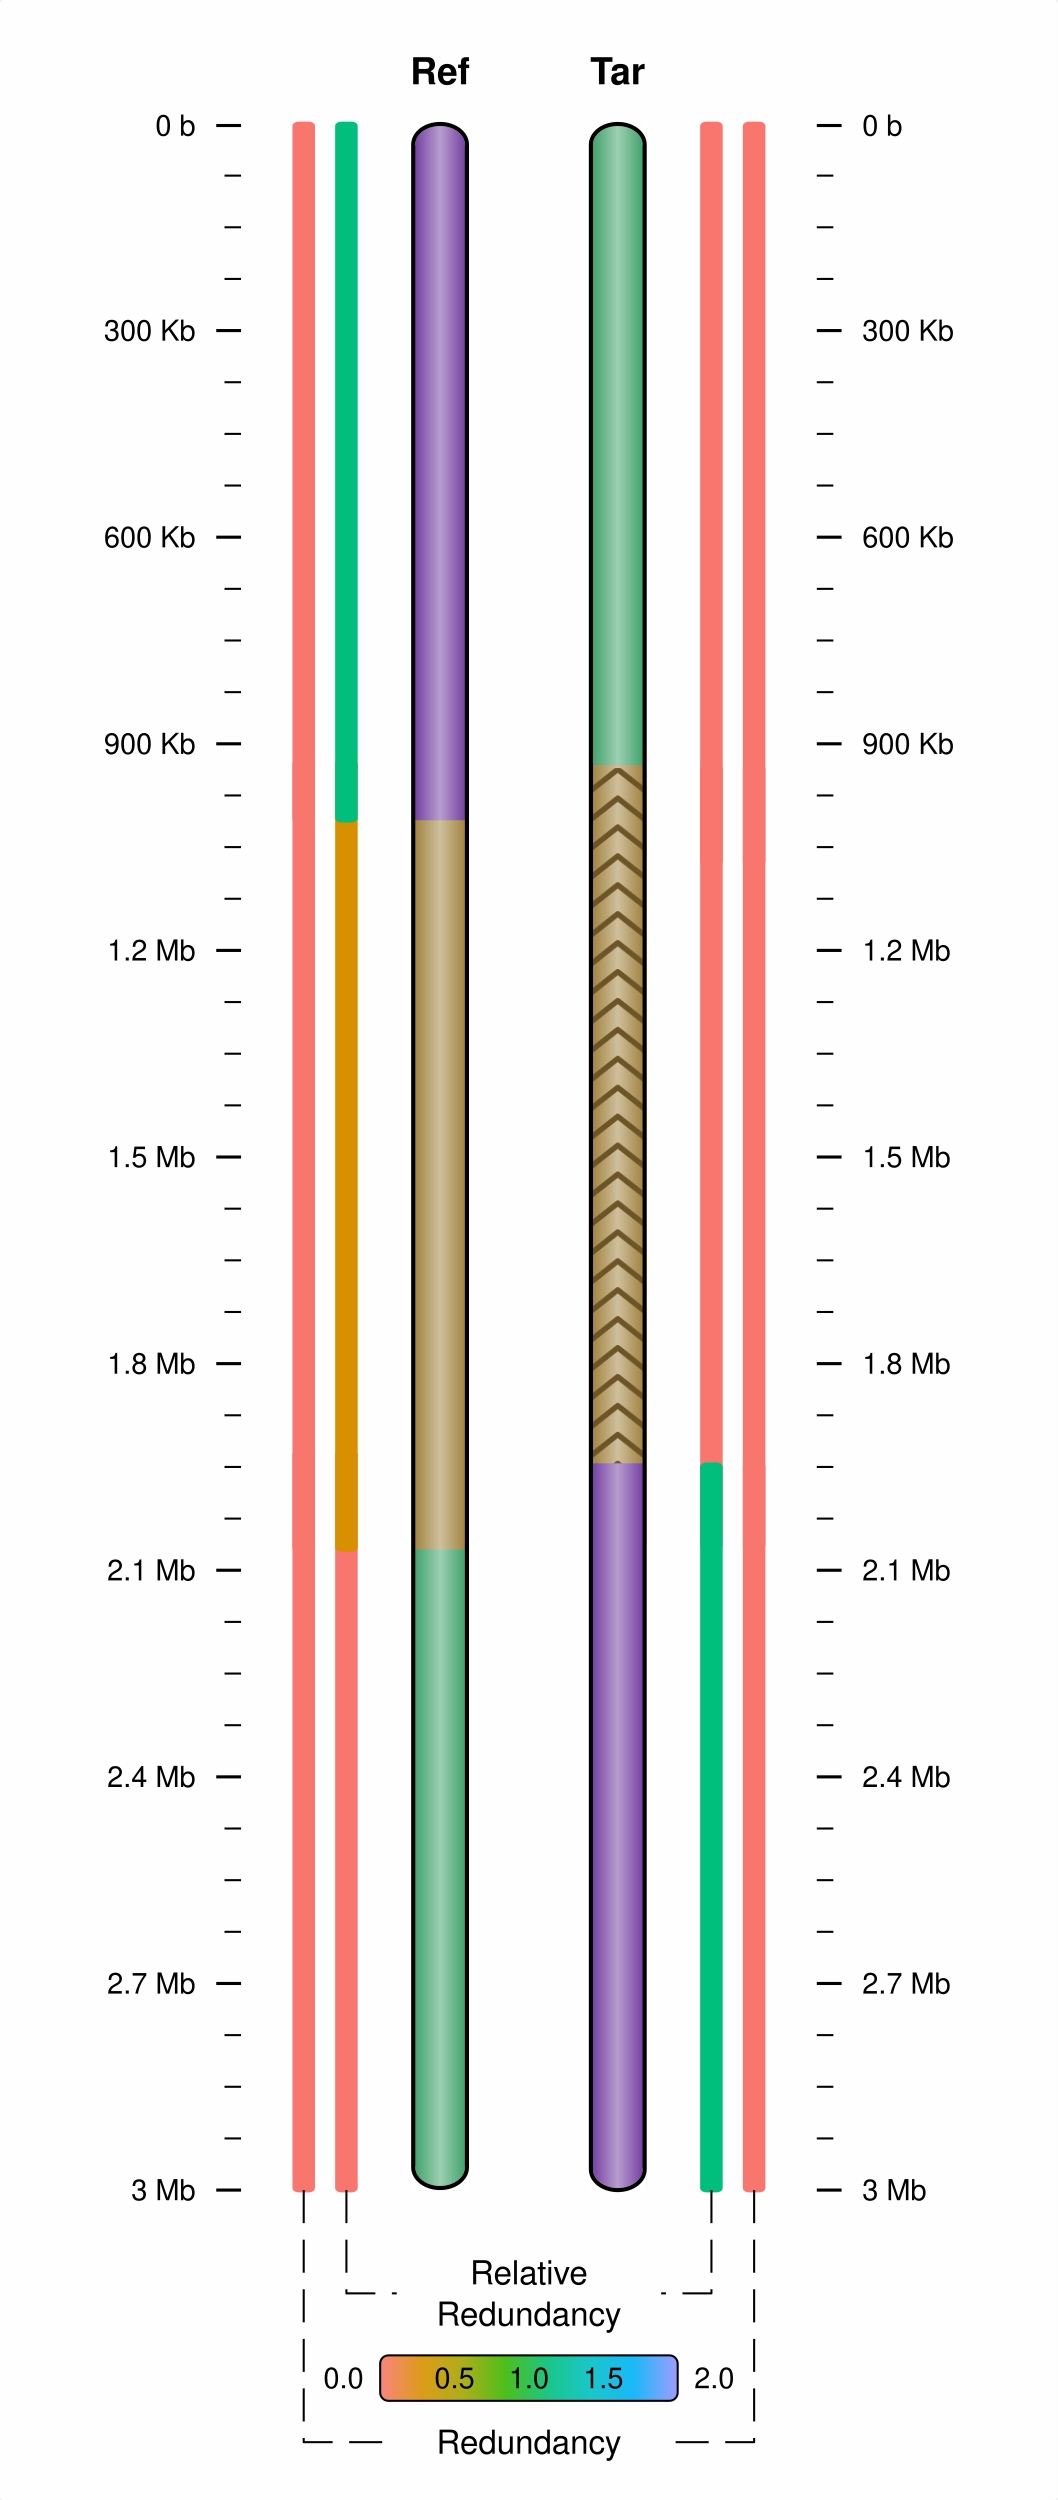
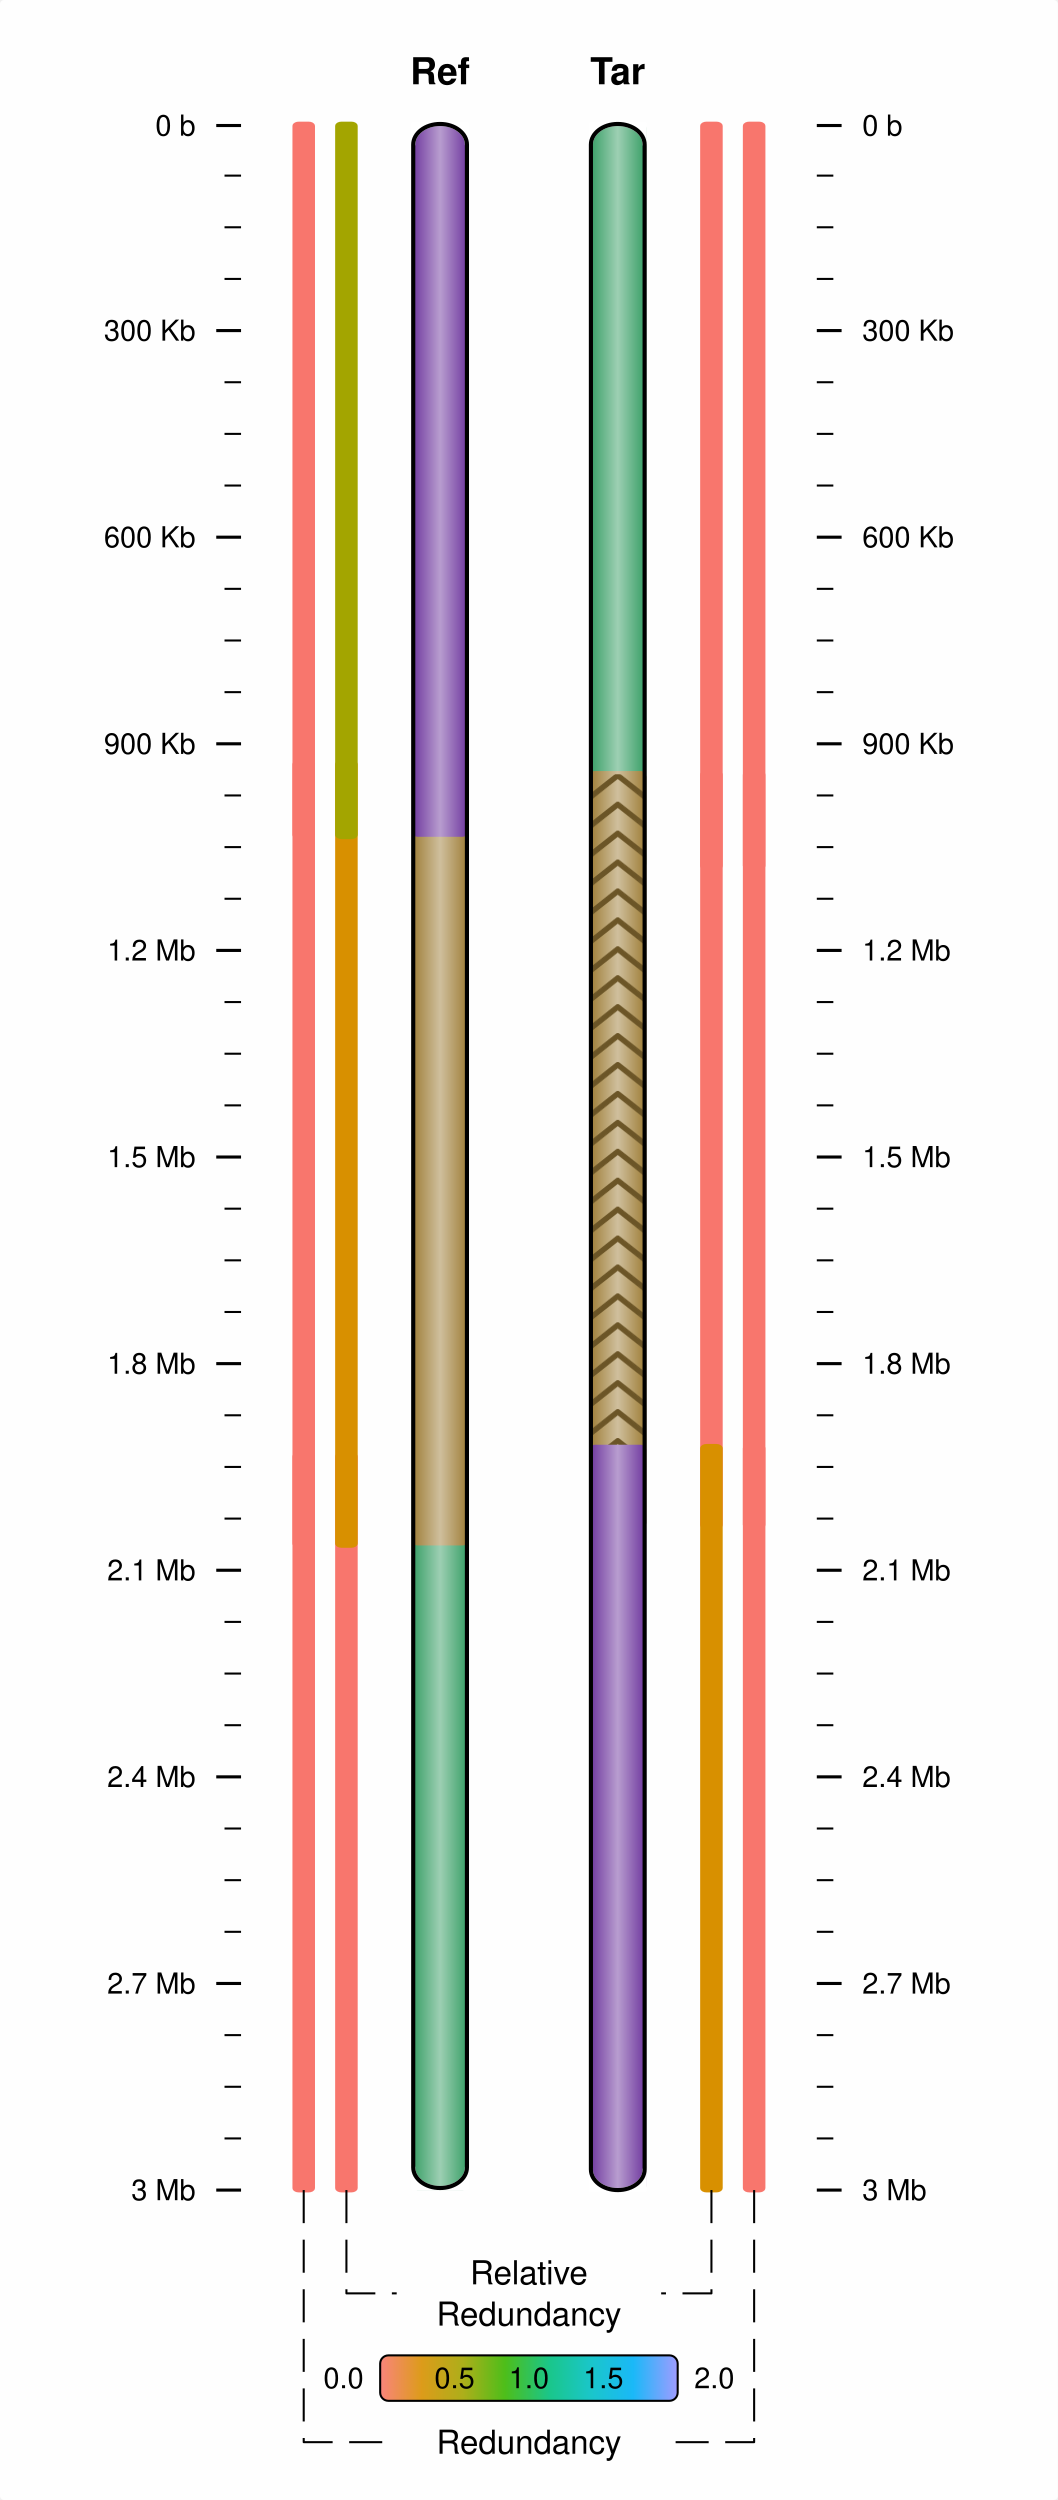
<svg xmlns="http://www.w3.org/2000/svg" viewBox="0 0 256 605">
  <rect x="0" y="0" width="256" height="605" rx="1" ry="1" fill="white" fill-opacity="0.9" stroke="white" stroke-width="0" stroke-opacity="1" />
  <line id="52.33332830.37500058.33332830.375000" x1="52.333" y1="30.375" x2="58.333" y2="30.375" stroke-width="0.75" stroke="black" />
  <text id="47.33332832.825001" x="47.333" y="32.825" dominant-baseline="" baseline-shift="" alignment-baseline="" font-size="7px" font-weight="normal" font-family="Helvetica,Arial" font-variant="normal" text-anchor="end" text-align="start" line-height="125%%">
0 b</text>
  <line id="54.33332842.50000058.33332842.500000" x1="54.333" y1="42.5" x2="58.333" y2="42.5" stroke-width="0.5" stroke="black" />
  <line id="54.33332855.00000058.33332855.000000" x1="54.333" y1="55" x2="58.333" y2="55" stroke-width="0.5" stroke="black" />
  <line id="54.33332867.50000058.33332867.500000" x1="54.333" y1="67.5" x2="58.333" y2="67.5" stroke-width="0.5" stroke="black" />
  <line id="52.33332880.00000058.33332880.000000" x1="52.333" y1="80" x2="58.333" y2="80" stroke-width="0.75" stroke="black" />
  <text id="47.33332882.449997" x="47.333" y="82.45" dominant-baseline="" baseline-shift="" alignment-baseline="" font-size="7px" font-weight="normal" font-family="Helvetica,Arial" font-variant="normal" text-anchor="end" text-align="start" line-height="125%%">
300 Kb</text>
  <line id="54.33332892.50000058.33332892.500000" x1="54.333" y1="92.5" x2="58.333" y2="92.5" stroke-width="0.5" stroke="black" />
  <line id="54.333328105.00000058.333328105.000000" x1="54.333" y1="105" x2="58.333" y2="105" stroke-width="0.5" stroke="black" />
  <line id="54.333328117.50000058.333328117.500000" x1="54.333" y1="117.5" x2="58.333" y2="117.5" stroke-width="0.5" stroke="black" />
  <line id="52.333328130.00000058.333328130.000000" x1="52.333" y1="130" x2="58.333" y2="130" stroke-width="0.75" stroke="black" />
  <text id="47.333328132.449997" x="47.333" y="132.45" dominant-baseline="" baseline-shift="" alignment-baseline="" font-size="7px" font-weight="normal" font-family="Helvetica,Arial" font-variant="normal" text-anchor="end" text-align="start" line-height="125%%">
600 Kb</text>
  <line id="54.333328142.50000058.333328142.500000" x1="54.333" y1="142.5" x2="58.333" y2="142.5" stroke-width="0.5" stroke="black" />
  <line id="54.333328155.00000058.333328155.000000" x1="54.333" y1="155" x2="58.333" y2="155" stroke-width="0.5" stroke="black" />
  <line id="54.333328167.50000058.333328167.500000" x1="54.333" y1="167.5" x2="58.333" y2="167.5" stroke-width="0.5" stroke="black" />
  <line id="52.333328180.00000058.333328180.000000" x1="52.333" y1="180" x2="58.333" y2="180" stroke-width="0.75" stroke="black" />
  <text id="47.333328182.449997" x="47.333" y="182.45" dominant-baseline="" baseline-shift="" alignment-baseline="" font-size="7px" font-weight="normal" font-family="Helvetica,Arial" font-variant="normal" text-anchor="end" text-align="start" line-height="125%%">
900 Kb</text>
  <line id="54.333328192.50000058.333328192.500000" x1="54.333" y1="192.5" x2="58.333" y2="192.5" stroke-width="0.5" stroke="black" />
  <line id="54.333328205.00000058.333328205.000000" x1="54.333" y1="205" x2="58.333" y2="205" stroke-width="0.5" stroke="black" />
  <line id="54.333328217.50000058.333328217.500000" x1="54.333" y1="217.5" x2="58.333" y2="217.5" stroke-width="0.5" stroke="black" />
  <line id="52.333328230.00000058.333328230.000000" x1="52.333" y1="230" x2="58.333" y2="230" stroke-width="0.75" stroke="black" />
  <text id="47.333328232.449997" x="47.333" y="232.45" dominant-baseline="" baseline-shift="" alignment-baseline="" font-size="7px" font-weight="normal" font-family="Helvetica,Arial" font-variant="normal" text-anchor="end" text-align="start" line-height="125%%">
1.2 Mb</text>
  <line id="54.333328242.50000058.333328242.500000" x1="54.333" y1="242.5" x2="58.333" y2="242.5" stroke-width="0.5" stroke="black" />
  <line id="54.333328255.00000058.333328255.000000" x1="54.333" y1="255" x2="58.333" y2="255" stroke-width="0.5" stroke="black" />
  <line id="54.333328267.50000058.333328267.500000" x1="54.333" y1="267.5" x2="58.333" y2="267.5" stroke-width="0.5" stroke="black" />
  <line id="52.333328280.00000058.333328280.000000" x1="52.333" y1="280" x2="58.333" y2="280" stroke-width="0.75" stroke="black" />
  <text id="47.333328282.450012" x="47.333" y="282.45" dominant-baseline="" baseline-shift="" alignment-baseline="" font-size="7px" font-weight="normal" font-family="Helvetica,Arial" font-variant="normal" text-anchor="end" text-align="start" line-height="125%%">
1.5 Mb</text>
  <line id="54.333328292.50000058.333328292.500000" x1="54.333" y1="292.5" x2="58.333" y2="292.5" stroke-width="0.5" stroke="black" />
  <line id="54.333328305.00000058.333328305.000000" x1="54.333" y1="305" x2="58.333" y2="305" stroke-width="0.5" stroke="black" />
  <line id="54.333328317.50000058.333328317.500000" x1="54.333" y1="317.5" x2="58.333" y2="317.5" stroke-width="0.5" stroke="black" />
  <line id="52.333328330.00000058.333328330.000000" x1="52.333" y1="330" x2="58.333" y2="330" stroke-width="0.75" stroke="black" />
  <text id="47.333328332.450012" x="47.333" y="332.45" dominant-baseline="" baseline-shift="" alignment-baseline="" font-size="7px" font-weight="normal" font-family="Helvetica,Arial" font-variant="normal" text-anchor="end" text-align="start" line-height="125%%">
1.8 Mb</text>
  <line id="54.333328342.50000058.333328342.500000" x1="54.333" y1="342.5" x2="58.333" y2="342.5" stroke-width="0.5" stroke="black" />
  <line id="54.333328355.00000058.333328355.000000" x1="54.333" y1="355" x2="58.333" y2="355" stroke-width="0.5" stroke="black" />
  <line id="54.333328367.50000058.333328367.500000" x1="54.333" y1="367.5" x2="58.333" y2="367.5" stroke-width="0.5" stroke="black" />
  <line id="52.333328380.00000058.333328380.000000" x1="52.333" y1="380" x2="58.333" y2="380" stroke-width="0.75" stroke="black" />
  <text id="47.333328382.450012" x="47.333" y="382.45" dominant-baseline="" baseline-shift="" alignment-baseline="" font-size="7px" font-weight="normal" font-family="Helvetica,Arial" font-variant="normal" text-anchor="end" text-align="start" line-height="125%%">
2.1 Mb</text>
  <line id="54.333328392.50000058.333328392.500000" x1="54.333" y1="392.5" x2="58.333" y2="392.5" stroke-width="0.5" stroke="black" />
  <line id="54.333328405.00000058.333328405.000000" x1="54.333" y1="405" x2="58.333" y2="405" stroke-width="0.5" stroke="black" />
  <line id="54.333328417.50000058.333328417.500000" x1="54.333" y1="417.5" x2="58.333" y2="417.5" stroke-width="0.5" stroke="black" />
  <line id="52.333328430.00000058.333328430.000000" x1="52.333" y1="430" x2="58.333" y2="430" stroke-width="0.75" stroke="black" />
  <text id="47.333328432.450012" x="47.333" y="432.45" dominant-baseline="" baseline-shift="" alignment-baseline="" font-size="7px" font-weight="normal" font-family="Helvetica,Arial" font-variant="normal" text-anchor="end" text-align="start" line-height="125%%">
2.4 Mb</text>
  <line id="54.333328442.50000058.333328442.500000" x1="54.333" y1="442.5" x2="58.333" y2="442.5" stroke-width="0.5" stroke="black" />
  <line id="54.333328455.00000058.333328455.000000" x1="54.333" y1="455" x2="58.333" y2="455" stroke-width="0.5" stroke="black" />
  <line id="54.333328467.50000058.333328467.500000" x1="54.333" y1="467.5" x2="58.333" y2="467.5" stroke-width="0.5" stroke="black" />
  <line id="52.333328480.00000058.333328480.000000" x1="52.333" y1="480" x2="58.333" y2="480" stroke-width="0.75" stroke="black" />
  <text id="47.333328482.450012" x="47.333" y="482.45" dominant-baseline="" baseline-shift="" alignment-baseline="" font-size="7px" font-weight="normal" font-family="Helvetica,Arial" font-variant="normal" text-anchor="end" text-align="start" line-height="125%%">
2.7 Mb</text>
  <line id="54.333328492.50000058.333328492.500000" x1="54.333" y1="492.5" x2="58.333" y2="492.5" stroke-width="0.5" stroke="black" />
  <line id="54.333328505.00000058.333328505.000000" x1="54.333" y1="505" x2="58.333" y2="505" stroke-width="0.5" stroke="black" />
  <line id="54.333328517.50000058.333328517.500000" x1="54.333" y1="517.5" x2="58.333" y2="517.5" stroke-width="0.5" stroke="black" />
  <line id="52.333328530.00000058.333328530.000000" x1="52.333" y1="530" x2="58.333" y2="530" stroke-width="0.75" stroke="black" />
  <text id="47.333328532.450012" x="47.333" y="532.45" dominant-baseline="" baseline-shift="" alignment-baseline="" font-size="7px" font-weight="normal" font-family="Helvetica,Arial" font-variant="normal" text-anchor="end" text-align="start" line-height="125%%">
3 Mb</text>
  <line id="203.66667230.375000197.66667230.375000" x1="203.667" y1="30.375" x2="197.667" y2="30.375" stroke-width="0.75" stroke="black" />
  <text id="208.66667232.825001" x="208.667" y="32.825" dominant-baseline="" baseline-shift="" alignment-baseline="" font-size="7px" font-weight="normal" font-family="Helvetica,Arial" font-variant="normal" text-anchor="start" text-align="start" line-height="125%%">
0 b</text>
  <line id="201.66667242.500000197.66667242.500000" x1="201.667" y1="42.5" x2="197.667" y2="42.5" stroke-width="0.5" stroke="black" />
  <line id="201.66667255.000000197.66667255.000000" x1="201.667" y1="55" x2="197.667" y2="55" stroke-width="0.5" stroke="black" />
  <line id="201.66667267.500000197.66667267.500000" x1="201.667" y1="67.5" x2="197.667" y2="67.5" stroke-width="0.5" stroke="black" />
  <line id="203.66667280.000000197.66667280.000000" x1="203.667" y1="80" x2="197.667" y2="80" stroke-width="0.75" stroke="black" />
  <text id="208.66667282.449997" x="208.667" y="82.45" dominant-baseline="" baseline-shift="" alignment-baseline="" font-size="7px" font-weight="normal" font-family="Helvetica,Arial" font-variant="normal" text-anchor="start" text-align="start" line-height="125%%">
300 Kb</text>
  <line id="201.66667292.500000197.66667292.500000" x1="201.667" y1="92.5" x2="197.667" y2="92.5" stroke-width="0.5" stroke="black" />
  <line id="201.666672105.000000197.666672105.000000" x1="201.667" y1="105" x2="197.667" y2="105" stroke-width="0.5" stroke="black" />
  <line id="201.666672117.500000197.666672117.500000" x1="201.667" y1="117.5" x2="197.667" y2="117.5" stroke-width="0.5" stroke="black" />
  <line id="203.666672130.000000197.666672130.000000" x1="203.667" y1="130" x2="197.667" y2="130" stroke-width="0.75" stroke="black" />
  <text id="208.666672132.449997" x="208.667" y="132.45" dominant-baseline="" baseline-shift="" alignment-baseline="" font-size="7px" font-weight="normal" font-family="Helvetica,Arial" font-variant="normal" text-anchor="start" text-align="start" line-height="125%%">
600 Kb</text>
  <line id="201.666672142.500000197.666672142.500000" x1="201.667" y1="142.5" x2="197.667" y2="142.5" stroke-width="0.5" stroke="black" />
  <line id="201.666672155.000000197.666672155.000000" x1="201.667" y1="155" x2="197.667" y2="155" stroke-width="0.5" stroke="black" />
  <line id="201.666672167.500000197.666672167.500000" x1="201.667" y1="167.5" x2="197.667" y2="167.5" stroke-width="0.5" stroke="black" />
  <line id="203.666672180.000000197.666672180.000000" x1="203.667" y1="180" x2="197.667" y2="180" stroke-width="0.75" stroke="black" />
  <text id="208.666672182.449997" x="208.667" y="182.45" dominant-baseline="" baseline-shift="" alignment-baseline="" font-size="7px" font-weight="normal" font-family="Helvetica,Arial" font-variant="normal" text-anchor="start" text-align="start" line-height="125%%">
900 Kb</text>
  <line id="201.666672192.500000197.666672192.500000" x1="201.667" y1="192.5" x2="197.667" y2="192.5" stroke-width="0.5" stroke="black" />
  <line id="201.666672205.000000197.666672205.000000" x1="201.667" y1="205" x2="197.667" y2="205" stroke-width="0.5" stroke="black" />
  <line id="201.666672217.500000197.666672217.500000" x1="201.667" y1="217.5" x2="197.667" y2="217.5" stroke-width="0.5" stroke="black" />
  <line id="203.666672230.000000197.666672230.000000" x1="203.667" y1="230" x2="197.667" y2="230" stroke-width="0.75" stroke="black" />
  <text id="208.666672232.449997" x="208.667" y="232.45" dominant-baseline="" baseline-shift="" alignment-baseline="" font-size="7px" font-weight="normal" font-family="Helvetica,Arial" font-variant="normal" text-anchor="start" text-align="start" line-height="125%%">
1.2 Mb</text>
  <line id="201.666672242.500000197.666672242.500000" x1="201.667" y1="242.5" x2="197.667" y2="242.5" stroke-width="0.5" stroke="black" />
  <line id="201.666672255.000000197.666672255.000000" x1="201.667" y1="255" x2="197.667" y2="255" stroke-width="0.5" stroke="black" />
  <line id="201.666672267.500000197.666672267.500000" x1="201.667" y1="267.5" x2="197.667" y2="267.5" stroke-width="0.5" stroke="black" />
  <line id="203.666672280.000000197.666672280.000000" x1="203.667" y1="280" x2="197.667" y2="280" stroke-width="0.75" stroke="black" />
  <text id="208.666672282.450012" x="208.667" y="282.45" dominant-baseline="" baseline-shift="" alignment-baseline="" font-size="7px" font-weight="normal" font-family="Helvetica,Arial" font-variant="normal" text-anchor="start" text-align="start" line-height="125%%">
1.5 Mb</text>
  <line id="201.666672292.500000197.666672292.500000" x1="201.667" y1="292.5" x2="197.667" y2="292.5" stroke-width="0.5" stroke="black" />
  <line id="201.666672305.000000197.666672305.000000" x1="201.667" y1="305" x2="197.667" y2="305" stroke-width="0.5" stroke="black" />
  <line id="201.666672317.500000197.666672317.500000" x1="201.667" y1="317.5" x2="197.667" y2="317.5" stroke-width="0.5" stroke="black" />
  <line id="203.666672330.000000197.666672330.000000" x1="203.667" y1="330" x2="197.667" y2="330" stroke-width="0.75" stroke="black" />
  <text id="208.666672332.450012" x="208.667" y="332.45" dominant-baseline="" baseline-shift="" alignment-baseline="" font-size="7px" font-weight="normal" font-family="Helvetica,Arial" font-variant="normal" text-anchor="start" text-align="start" line-height="125%%">
1.8 Mb</text>
  <line id="201.666672342.500000197.666672342.500000" x1="201.667" y1="342.5" x2="197.667" y2="342.5" stroke-width="0.5" stroke="black" />
  <line id="201.666672355.000000197.666672355.000000" x1="201.667" y1="355" x2="197.667" y2="355" stroke-width="0.5" stroke="black" />
  <line id="201.666672367.500000197.666672367.500000" x1="201.667" y1="367.5" x2="197.667" y2="367.5" stroke-width="0.5" stroke="black" />
  <line id="203.666672380.000000197.666672380.000000" x1="203.667" y1="380" x2="197.667" y2="380" stroke-width="0.75" stroke="black" />
  <text id="208.666672382.450012" x="208.667" y="382.45" dominant-baseline="" baseline-shift="" alignment-baseline="" font-size="7px" font-weight="normal" font-family="Helvetica,Arial" font-variant="normal" text-anchor="start" text-align="start" line-height="125%%">
2.1 Mb</text>
  <line id="201.666672392.500000197.666672392.500000" x1="201.667" y1="392.5" x2="197.667" y2="392.5" stroke-width="0.5" stroke="black" />
  <line id="201.666672405.000000197.666672405.000000" x1="201.667" y1="405" x2="197.667" y2="405" stroke-width="0.5" stroke="black" />
  <line id="201.666672417.500000197.666672417.500000" x1="201.667" y1="417.5" x2="197.667" y2="417.5" stroke-width="0.5" stroke="black" />
  <line id="203.666672430.000000197.666672430.000000" x1="203.667" y1="430" x2="197.667" y2="430" stroke-width="0.75" stroke="black" />
  <text id="208.666672432.450012" x="208.667" y="432.45" dominant-baseline="" baseline-shift="" alignment-baseline="" font-size="7px" font-weight="normal" font-family="Helvetica,Arial" font-variant="normal" text-anchor="start" text-align="start" line-height="125%%">
2.4 Mb</text>
  <line id="201.666672442.500000197.666672442.500000" x1="201.667" y1="442.5" x2="197.667" y2="442.5" stroke-width="0.5" stroke="black" />
  <line id="201.666672455.000000197.666672455.000000" x1="201.667" y1="455" x2="197.667" y2="455" stroke-width="0.5" stroke="black" />
  <line id="201.666672467.500000197.666672467.500000" x1="201.667" y1="467.5" x2="197.667" y2="467.5" stroke-width="0.5" stroke="black" />
  <line id="203.666672480.000000197.666672480.000000" x1="203.667" y1="480" x2="197.667" y2="480" stroke-width="0.75" stroke="black" />
  <text id="208.666672482.450012" x="208.667" y="482.45" dominant-baseline="" baseline-shift="" alignment-baseline="" font-size="7px" font-weight="normal" font-family="Helvetica,Arial" font-variant="normal" text-anchor="start" text-align="start" line-height="125%%">
2.7 Mb</text>
  <line id="201.666672492.500000197.666672492.500000" x1="201.667" y1="492.5" x2="197.667" y2="492.5" stroke-width="0.5" stroke="black" />
  <line id="201.666672505.000000197.666672505.000000" x1="201.667" y1="505" x2="197.667" y2="505" stroke-width="0.5" stroke="black" />
  <line id="201.666672517.500000197.666672517.500000" x1="201.667" y1="517.5" x2="197.667" y2="517.5" stroke-width="0.5" stroke="black" />
  <line id="203.666672530.000000197.666672530.000000" x1="203.667" y1="530" x2="197.667" y2="530" stroke-width="0.75" stroke="black" />
  <text id="208.666672532.450012" x="208.667" y="532.45" dominant-baseline="" baseline-shift="" alignment-baseline="" font-size="7px" font-weight="normal" font-family="Helvetica,Arial" font-variant="normal" text-anchor="start" text-align="start" line-height="125%%">
3 Mb</text>
  <defs id="">
-     <linearGradient id="grad100.000000351.500000" x1="0%" y1="0%" x2="100%" y2="0%">
+     <linearGradient id="grad100.000000352.000000" x1="0%" y1="0%" x2="100%" y2="0%">
      <stop offset="0%" stop-color="#3BA068" stop-opacity="1" />
      <stop offset="50%" stop-color="#9DCFB3" stop-opacity="1" />
      <stop offset="100%" stop-color="#3BA068" stop-opacity="1" />
    </linearGradient>
  </defs>
-   <rect x="100" y="351.5" width="13" height="178.5" rx="1" ry="1" fill="url(#grad100.000000351.500000)" fill-opacity="1" stroke-width="0.75" stroke-opacity="1" />
-   <defs id="">
-     <linearGradient id="grad100.000000351.500000NRC" x1="0%" y1="0%" x2="100%" y2="0%">
-       <stop offset="100%" stop-color="#F8766D" stop-opacity="1" />
-     </linearGradient>
-   </defs>
-   <rect x="81.667" y="351.5" width="4.333" height="178.5" rx="1" ry="0.5" fill="url(#grad100.000000351.500000NRC)" fill-opacity="1" stroke="url(#grad100.000000351.500000NRC)" stroke-width="1.125" stroke-opacity="1" />
-   <defs id="">
-     <linearGradient id="grad100.000000351.500000NRCRedun" x1="0%" y1="0%" x2="100%" y2="0%">
-       <stop offset="100%" stop-color="#F8766D" stop-opacity="1" />
-     </linearGradient>
-   </defs>
-   <rect x="71.333" y="351.5" width="4.333" height="178.5" rx="1" ry="0.5" fill="url(#grad100.000000351.500000NRCRedun)" fill-opacity="1" stroke="url(#grad100.000000351.500000NRCRedun)" stroke-width="1.125" stroke-opacity="1" />
+   <rect x="100" y="352" width="13" height="178" rx="1" ry="1" fill="url(#grad100.000000352.000000)" fill-opacity="1" stroke-width="0.75" stroke-opacity="1" />
+   <defs id="">
+     <linearGradient id="grad100.000000352.000000NRC" x1="0%" y1="0%" x2="100%" y2="0%">
+       <stop offset="100%" stop-color="#F8766D" stop-opacity="1" />
+     </linearGradient>
+   </defs>
+   <rect x="81.667" y="352" width="4.333" height="178" rx="1" ry="0.5" fill="url(#grad100.000000352.000000NRC)" fill-opacity="1" stroke="url(#grad100.000000352.000000NRC)" stroke-width="1.125" stroke-opacity="1" />
+   <defs id="">
+     <linearGradient id="grad100.000000352.000000NRCRedun" x1="0%" y1="0%" x2="100%" y2="0%">
+       <stop offset="100%" stop-color="#F8766D" stop-opacity="1" />
+     </linearGradient>
+   </defs>
+   <rect x="71.333" y="352" width="4.333" height="178" rx="1" ry="0.5" fill="url(#grad100.000000352.000000NRCRedun)" fill-opacity="1" stroke="url(#grad100.000000352.000000NRCRedun)" stroke-width="1.125" stroke-opacity="1" />
  <defs id="">
    <linearGradient id="grad143.00000030.000000" x1="0%" y1="0%" x2="100%" y2="0%">
      <stop offset="0%" stop-color="#3BA068" stop-opacity="1" />
      <stop offset="50%" stop-color="#9DCFB3" stop-opacity="1" />
      <stop offset="100%" stop-color="#3BA068" stop-opacity="1" />
    </linearGradient>
  </defs>
-   <rect x="143" y="30" width="13" height="179" rx="1" ry="1" fill="url(#grad143.00000030.000000)" fill-opacity="1" stroke="url(#grad143.00000030.000000)" stroke-width="0.75" stroke-opacity="1" />
+   <rect x="143" y="30" width="13" height="180" rx="1" ry="1" fill="url(#grad143.00000030.000000)" fill-opacity="1" stroke="url(#grad143.00000030.000000)" stroke-width="0.75" stroke-opacity="1" />
  <defs id="">
    <linearGradient id="grad143.00000030.000000NRC" x1="0%" y1="0%" x2="100%" y2="0%">
      <stop offset="100%" stop-color="#F8766D" stop-opacity="1" />
    </linearGradient>
  </defs>
-   <rect x="170" y="30" width="4.333" height="179" rx="1" ry="0.5" fill="url(#grad143.00000030.000000NRC)" fill-opacity="1" stroke="url(#grad143.00000030.000000NRC)" stroke-width="1.125" stroke-opacity="1" />
+   <rect x="170" y="30" width="4.333" height="180" rx="1" ry="0.5" fill="url(#grad143.00000030.000000NRC)" fill-opacity="1" stroke="url(#grad143.00000030.000000NRC)" stroke-width="1.125" stroke-opacity="1" />
  <defs id="">
    <linearGradient id="grad143.00000030.000000NRCRedun" x1="0%" y1="0%" x2="100%" y2="0%">
      <stop offset="100%" stop-color="#F8766D" stop-opacity="1" />
    </linearGradient>
  </defs>
-   <rect x="180.333" y="30" width="4.333" height="179" rx="1" ry="0.5" fill="url(#grad143.00000030.000000NRCRedun)" fill-opacity="1" stroke="url(#grad143.00000030.000000NRCRedun)" stroke-width="1.125" stroke-opacity="1" />
+   <rect x="180.333" y="30" width="4.333" height="180" rx="1" ry="0.5" fill="url(#grad143.00000030.000000NRCRedun)" fill-opacity="1" stroke="url(#grad143.00000030.000000NRCRedun)" stroke-width="1.125" stroke-opacity="1" />
  <defs id="">
    <linearGradient id="grad100.000000184.500000" x1="0%" y1="0%" x2="100%" y2="0%">
      <stop offset="0%" stop-color="#A0803B" stop-opacity="1" />
      <stop offset="50%" stop-color="#CFBF9D" stop-opacity="1" />
      <stop offset="100%" stop-color="#A0803B" stop-opacity="1" />
    </linearGradient>
  </defs>
-   <rect x="100" y="184.5" width="13" height="190.5" rx="1" ry="1" fill="url(#grad100.000000184.500000)" fill-opacity="1" stroke-width="0.75" stroke-opacity="1" />
+   <rect x="100" y="184.5" width="13" height="189.5" rx="1" ry="1" fill="url(#grad100.000000184.500000)" fill-opacity="1" stroke-width="0.75" stroke-opacity="1" />
  <defs id="">
    <linearGradient id="grad100.000000184.500000NRC" x1="0%" y1="0%" x2="100%" y2="0%">
      <stop offset="100%" stop-color="#D89000" stop-opacity="1" />
    </linearGradient>
  </defs>
-   <rect x="81.667" y="184.5" width="4.333" height="190.5" rx="1" ry="0.5" fill="url(#grad100.000000184.500000NRC)" fill-opacity="1" stroke="url(#grad100.000000184.500000NRC)" stroke-width="1.125" stroke-opacity="1" />
+   <rect x="81.667" y="184.5" width="4.333" height="189.5" rx="1" ry="0.5" fill="url(#grad100.000000184.500000NRC)" fill-opacity="1" stroke="url(#grad100.000000184.500000NRC)" stroke-width="1.125" stroke-opacity="1" />
  <defs id="">
    <linearGradient id="grad100.000000184.500000NRCRedun" x1="0%" y1="0%" x2="100%" y2="0%">
      <stop offset="100%" stop-color="#F8766D" stop-opacity="1" />
    </linearGradient>
  </defs>
-   <rect x="71.333" y="184.5" width="4.333" height="190.5" rx="1" ry="0.5" fill="url(#grad100.000000184.500000NRCRedun)" fill-opacity="1" stroke="url(#grad100.000000184.500000NRCRedun)" stroke-width="1.125" stroke-opacity="1" />
-   <defs id="">
-     <linearGradient id="grad143.000000185.500000" x1="0%" y1="0%" x2="100%" y2="0%">
+   <rect x="71.333" y="184.5" width="4.333" height="189.5" rx="1" ry="0.5" fill="url(#grad100.000000184.500000NRCRedun)" fill-opacity="1" stroke="url(#grad100.000000184.500000NRCRedun)" stroke-width="1.125" stroke-opacity="1" />
+   <defs id="">
+     <linearGradient id="grad143.000000187.000000" x1="0%" y1="0%" x2="100%" y2="0%">
      <stop offset="0%" stop-color="#A0803B" stop-opacity="1" />
      <stop offset="50%" stop-color="#CFBF9D" stop-opacity="1" />
      <stop offset="100%" stop-color="#A0803B" stop-opacity="1" />
    </linearGradient>
  </defs>
-   <rect x="143" y="185.5" width="13" height="189" rx="1" ry="1" fill="url(#grad143.000000185.500000)" fill-opacity="1" stroke="url(#grad143.000000185.500000)" stroke-width="0.75" stroke-opacity="1" />
-   <defs id="">
-     <pattern id="Wavy143.000000185.500000" x="143" y="185.5" width="13" height="7" patternUnits="userSpaceOnUse">
+   <rect x="143" y="187" width="13" height="182.5" rx="1" ry="1" fill="url(#grad143.000000187.000000)" fill-opacity="1" stroke="url(#grad143.000000187.000000)" stroke-width="0.75" stroke-opacity="1" />
+   <defs id="">
+     <pattern id="Wavy143.000000187.000000" x="143" y="187" width="13" height="7" patternUnits="userSpaceOnUse">
      <path id="" d="m -0.665,6.335 l 7.165,-5.67 l 7.165,5.67 " fill="none" fill-opacity="0.9" stroke="#6B5527" stroke-opacity="1" stroke-linejoin="round" stroke-width="1.33" />
    </pattern>
  </defs>
-   <rect x="143" y="185.5" width="13" height="189" rx="1" ry="1" fill="url(#Wavy143.000000185.500000)" fill-opacity="1" stroke="url(#grad143.000000185.500000)" stroke-width="0.75" stroke-opacity="1" />
-   <defs id="">
-     <linearGradient id="grad143.000000185.500000NRC" x1="0%" y1="0%" x2="100%" y2="0%">
-       <stop offset="100%" stop-color="#F8766D" stop-opacity="1" />
-     </linearGradient>
-   </defs>
-   <rect x="170" y="185.5" width="4.333" height="189" rx="1" ry="0.5" fill="url(#grad143.000000185.500000NRC)" fill-opacity="1" stroke="url(#grad143.000000185.500000NRC)" stroke-width="1.125" stroke-opacity="1" />
-   <defs id="">
-     <linearGradient id="grad143.000000185.500000NRCRedun" x1="0%" y1="0%" x2="100%" y2="0%">
-       <stop offset="100%" stop-color="#F8766D" stop-opacity="1" />
-     </linearGradient>
-   </defs>
-   <rect x="180.333" y="185.5" width="4.333" height="189" rx="1" ry="0.5" fill="url(#grad143.000000185.500000NRCRedun)" fill-opacity="1" stroke="url(#grad143.000000185.500000NRCRedun)" stroke-width="1.125" stroke-opacity="1" />
+   <rect x="143" y="187" width="13" height="182.5" rx="1" ry="1" fill="url(#Wavy143.000000187.000000)" fill-opacity="1" stroke="url(#grad143.000000187.000000)" stroke-width="0.75" stroke-opacity="1" />
+   <defs id="">
+     <linearGradient id="grad143.000000187.000000NRC" x1="0%" y1="0%" x2="100%" y2="0%">
+       <stop offset="100%" stop-color="#F8766D" stop-opacity="1" />
+     </linearGradient>
+   </defs>
+   <rect x="170" y="187" width="4.333" height="182.5" rx="1" ry="0.5" fill="url(#grad143.000000187.000000NRC)" fill-opacity="1" stroke="url(#grad143.000000187.000000NRC)" stroke-width="1.125" stroke-opacity="1" />
+   <defs id="">
+     <linearGradient id="grad143.000000187.000000NRCRedun" x1="0%" y1="0%" x2="100%" y2="0%">
+       <stop offset="100%" stop-color="#F8766D" stop-opacity="1" />
+     </linearGradient>
+   </defs>
+   <rect x="180.333" y="187" width="4.333" height="182.5" rx="1" ry="0.5" fill="url(#grad143.000000187.000000NRCRedun)" fill-opacity="1" stroke="url(#grad143.000000187.000000NRCRedun)" stroke-width="1.125" stroke-opacity="1" />
  <defs id="">
    <linearGradient id="grad100.00000030.000000" x1="0%" y1="0%" x2="100%" y2="0%">
      <stop offset="0%" stop-color="#713BA0" stop-opacity="1" />
      <stop offset="50%" stop-color="#B89DCF" stop-opacity="1" />
      <stop offset="100%" stop-color="#713BA0" stop-opacity="1" />
    </linearGradient>
  </defs>
-   <rect x="100" y="30" width="13" height="168.5" rx="1" ry="1" fill="url(#grad100.00000030.000000)" fill-opacity="1" stroke-width="0.75" stroke-opacity="1" />
+   <rect x="100" y="30" width="13" height="172.5" rx="1" ry="1" fill="url(#grad100.00000030.000000)" fill-opacity="1" stroke-width="0.75" stroke-opacity="1" />
  <defs id="">
    <linearGradient id="grad100.00000030.000000NRC" x1="0%" y1="0%" x2="100%" y2="0%">
-       <stop offset="100%" stop-color="#00BF7D" stop-opacity="1" />
-     </linearGradient>
-   </defs>
-   <rect x="81.667" y="30" width="4.333" height="168.5" rx="1" ry="0.5" fill="url(#grad100.00000030.000000NRC)" fill-opacity="1" stroke="url(#grad100.00000030.000000NRC)" stroke-width="1.125" stroke-opacity="1" />
+       <stop offset="100%" stop-color="#A3A500" stop-opacity="1" />
+     </linearGradient>
+   </defs>
+   <rect x="81.667" y="30" width="4.333" height="172.5" rx="1" ry="0.5" fill="url(#grad100.00000030.000000NRC)" fill-opacity="1" stroke="url(#grad100.00000030.000000NRC)" stroke-width="1.125" stroke-opacity="1" />
  <defs id="">
    <linearGradient id="grad100.00000030.000000NRCRedun" x1="0%" y1="0%" x2="100%" y2="0%">
      <stop offset="100%" stop-color="#F8766D" stop-opacity="1" />
    </linearGradient>
  </defs>
-   <rect x="71.333" y="30" width="4.333" height="168.5" rx="1" ry="0.5" fill="url(#grad100.00000030.000000NRCRedun)" fill-opacity="1" stroke="url(#grad100.00000030.000000NRCRedun)" stroke-width="1.125" stroke-opacity="1" />
-   <defs id="">
-     <linearGradient id="grad143.000000354.500000" x1="0%" y1="0%" x2="100%" y2="0%">
+   <rect x="71.333" y="30" width="4.333" height="172.5" rx="1" ry="0.5" fill="url(#grad100.00000030.000000NRCRedun)" fill-opacity="1" stroke="url(#grad100.00000030.000000NRCRedun)" stroke-width="1.125" stroke-opacity="1" />
+   <defs id="">
+     <linearGradient id="grad143.000000350.000000" x1="0%" y1="0%" x2="100%" y2="0%">
      <stop offset="0%" stop-color="#713BA0" stop-opacity="1" />
      <stop offset="50%" stop-color="#B89DCF" stop-opacity="1" />
      <stop offset="100%" stop-color="#713BA0" stop-opacity="1" />
    </linearGradient>
  </defs>
-   <rect x="143" y="354.5" width="13" height="175.5" rx="1" ry="1" fill="url(#grad143.000000354.500000)" fill-opacity="1" stroke="url(#grad143.000000354.500000)" stroke-width="0.75" stroke-opacity="1" />
-   <defs id="">
-     <linearGradient id="grad143.000000354.500000NRC" x1="0%" y1="0%" x2="100%" y2="0%">
-       <stop offset="100%" stop-color="#00BF7D" stop-opacity="1" />
-     </linearGradient>
-   </defs>
-   <rect x="170" y="354.5" width="4.333" height="175.5" rx="1" ry="0.5" fill="url(#grad143.000000354.500000NRC)" fill-opacity="1" stroke="url(#grad143.000000354.500000NRC)" stroke-width="1.125" stroke-opacity="1" />
-   <defs id="">
-     <linearGradient id="grad143.000000354.500000NRCRedun" x1="0%" y1="0%" x2="100%" y2="0%">
-       <stop offset="100%" stop-color="#F8766D" stop-opacity="1" />
-     </linearGradient>
-   </defs>
-   <rect x="180.333" y="354.5" width="4.333" height="175.5" rx="1" ry="0.5" fill="url(#grad143.000000354.500000NRCRedun)" fill-opacity="1" stroke="url(#grad143.000000354.500000NRCRedun)" stroke-width="1.125" stroke-opacity="1" />
+   <rect x="143" y="350" width="13" height="180" rx="1" ry="1" fill="url(#grad143.000000350.000000)" fill-opacity="1" stroke="url(#grad143.000000350.000000)" stroke-width="0.75" stroke-opacity="1" />
+   <defs id="">
+     <linearGradient id="grad143.000000350.000000NRC" x1="0%" y1="0%" x2="100%" y2="0%">
+       <stop offset="100%" stop-color="#D89000" stop-opacity="1" />
+     </linearGradient>
+   </defs>
+   <rect x="170" y="350" width="4.333" height="180" rx="1" ry="0.5" fill="url(#grad143.000000350.000000NRC)" fill-opacity="1" stroke="url(#grad143.000000350.000000NRC)" stroke-width="1.125" stroke-opacity="1" />
+   <defs id="">
+     <linearGradient id="grad143.000000350.000000NRCRedun" x1="0%" y1="0%" x2="100%" y2="0%">
+       <stop offset="100%" stop-color="#F8766D" stop-opacity="1" />
+     </linearGradient>
+   </defs>
+   <rect x="180.333" y="350" width="4.333" height="180" rx="1" ry="0.5" fill="url(#grad143.000000350.000000NRCRedun)" fill-opacity="1" stroke="url(#grad143.000000350.000000NRCRedun)" stroke-width="1.125" stroke-opacity="1" />
  <path id="rhs100.00000030.000000" d="M 100,524.5 a 6.5,5 0 0,0 13,0 v 5 h -13 v -5 z " fill="white" fill-opacity="1" stroke="white" stroke-opacity="1" stroke-linejoin="round" stroke-width="1" />
  <path id="rhs100.00000030.000000" d="M 113,35 a 6.5,5 0 0,0 -13,0 v -5 h 13 v 5 z " fill="white" fill-opacity="1" stroke="white" stroke-opacity="1" stroke-linejoin="round" stroke-width="1" />
  <path id="100.00000030.000000" d="M 100,35 v 489.5 a 6.5,5 0 0,0 13,0 v -489.5 a 6.5,5 0 0,0 -13,0 z " fill="none" fill-opacity="0.9" stroke="black" stroke-opacity="1" stroke-linejoin="round" stroke-width="1" />
  <path id="rhs100.00000030.000000" d="M 143,525 a 6.5,5 0 0,0 13,0 v 5 h -13 v -5 z " fill="white" fill-opacity="1" stroke="white" stroke-opacity="1" stroke-linejoin="round" stroke-width="1" />
  <path id="rhs100.00000030.000000" d="M 156,35 a 6.5,5 0 0,0 -13,0 v -5 h 13 v 5 z " fill="white" fill-opacity="1" stroke="white" stroke-opacity="1" stroke-linejoin="round" stroke-width="1" />
  <path id="143.00000030.000000" d="M 143,35 v 490 a 6.5,5 0 0,0 13,0 v -490 a 6.5,5 0 0,0 -13,0 z " fill="none" fill-opacity="0.9" stroke="black" stroke-opacity="1" stroke-linejoin="round" stroke-width="1" />
  <text id="106.50000020.400000" x="106.5" y="20.4" dominant-baseline="" baseline-shift="" alignment-baseline="" font-size="9px" font-weight="bold" font-family="Helvetica,Arial" font-variant="normal" text-anchor="middle" text-align="start" line-height="125%%">
Ref</text>
  <text id="149.50000020.400000" x="149.5" y="20.4" dominant-baseline="" baseline-shift="" alignment-baseline="" font-size="9px" font-weight="bold" font-family="Helvetica,Arial" font-variant="normal" text-anchor="middle" text-align="start" line-height="125%%">
Tar</text>
  <defs id="">
    <linearGradient id="grad92.000000570.000000" x1="0%" y1="0%" x2="100%" y2="0%">
      <stop offset="0%" stop-color="#F8766D" stop-opacity="1" />
      <stop offset="14%" stop-color="#D89000" stop-opacity="1" />
      <stop offset="28%" stop-color="#A3A500" stop-opacity="1" />
      <stop offset="42%" stop-color="#39B600" stop-opacity="1" />
      <stop offset="57%" stop-color="#00BF7D" stop-opacity="1" />
      <stop offset="71%" stop-color="#00BFC4" stop-opacity="1" />
      <stop offset="85%" stop-color="#00B0F6" stop-opacity="1" />
      <stop offset="100%" stop-color="#9590FF" stop-opacity="1" />
    </linearGradient>
  </defs>
  <rect x="92" y="570" width="72" height="11" rx="2" ry="2" fill="url(#grad92.000000570.000000)" fill-opacity="0.9" stroke="black" stroke-width="0.5" stroke-opacity="1" />
  <text id="128.000000552.799988" x="128" y="552.8" dominant-baseline="" baseline-shift="" alignment-baseline="" font-size="8px" font-family="Helvetica,Arial" font-variant="normal" text-anchor="middle" text-align="start" line-height="125%%">
Relative</text>
  <text id="128.000000562.799988" x="128" y="562.8" dominant-baseline="" baseline-shift="" alignment-baseline="" font-size="8px" font-family="Helvetica,Arial" font-variant="normal" text-anchor="middle" text-align="start" line-height="125%%">
Redundancy</text>
  <text id="128.000000593.799988" x="128" y="593.8" dominant-baseline="" baseline-shift="" alignment-baseline="" font-size="8px" font-family="Helvetica,Arial" font-variant="normal" text-anchor="middle" text-align="start" line-height="125%%">
Redundancy</text>
  <text id="88.000000575.500000" x="88" y="575.5" dy="2.45" dominant-baseline="" baseline-shift="" alignment-baseline="" font-size="7px" font-family="Helvetica,Arial" font-variant="normal" text-anchor="end" text-align="start" line-height="125%%">
0.0</text>
  <text id="168.000000575.500000" x="168" y="575.5" dy="2.45" dominant-baseline="" baseline-shift="" alignment-baseline="" font-size="7px" font-family="Helvetica,Arial" font-variant="normal" text-anchor="start" text-align="start" line-height="125%%">
2.0</text>
  <text id="110.000000575.500000" x="110" y="575.5" dy="2.45" dominant-baseline="" baseline-shift="" alignment-baseline="" font-size="7px" font-family="Helvetica,Arial" font-variant="normal" text-anchor="middle" text-align="start" line-height="125%%">
0.5</text>
  <text id="128.000000575.500000" x="128" y="575.5" dy="2.45" dominant-baseline="" baseline-shift="" alignment-baseline="" font-size="7px" font-family="Helvetica,Arial" font-variant="normal" text-anchor="middle" text-align="start" line-height="125%%">
1.0</text>
  <text id="146.000000575.500000" x="146" y="575.5" dy="2.45" dominant-baseline="" baseline-shift="" alignment-baseline="" font-size="7px" font-family="Helvetica,Arial" font-variant="normal" text-anchor="middle" text-align="start" line-height="125%%">
1.5</text>
  <path id="" d="M 83.833,530 V 555 H 96 " fill="none" fill-opacity="0.9" stroke="black" stroke-opacity="1" stroke-linejoin="round" stroke-dasharray="8 4" stroke-width="0.5" />
  <path id="" d="M 172.167,530 V 555 H 160 " fill="none" fill-opacity="0.9" stroke="black" stroke-opacity="1" stroke-linejoin="round" stroke-dasharray="8 4" stroke-width="0.5" />
  <path id="" d="M 73.5,530 V 591 H 96 " fill="none" fill-opacity="0.9" stroke="black" stroke-opacity="1" stroke-linejoin="round" stroke-dasharray="8 4" stroke-width="0.5" />
  <path id="" d="M 182.5,530 V 591 H 160 " fill="none" fill-opacity="0.9" stroke="black" stroke-opacity="1" stroke-linejoin="round" stroke-dasharray="8 4" stroke-width="0.5" />
</svg>
